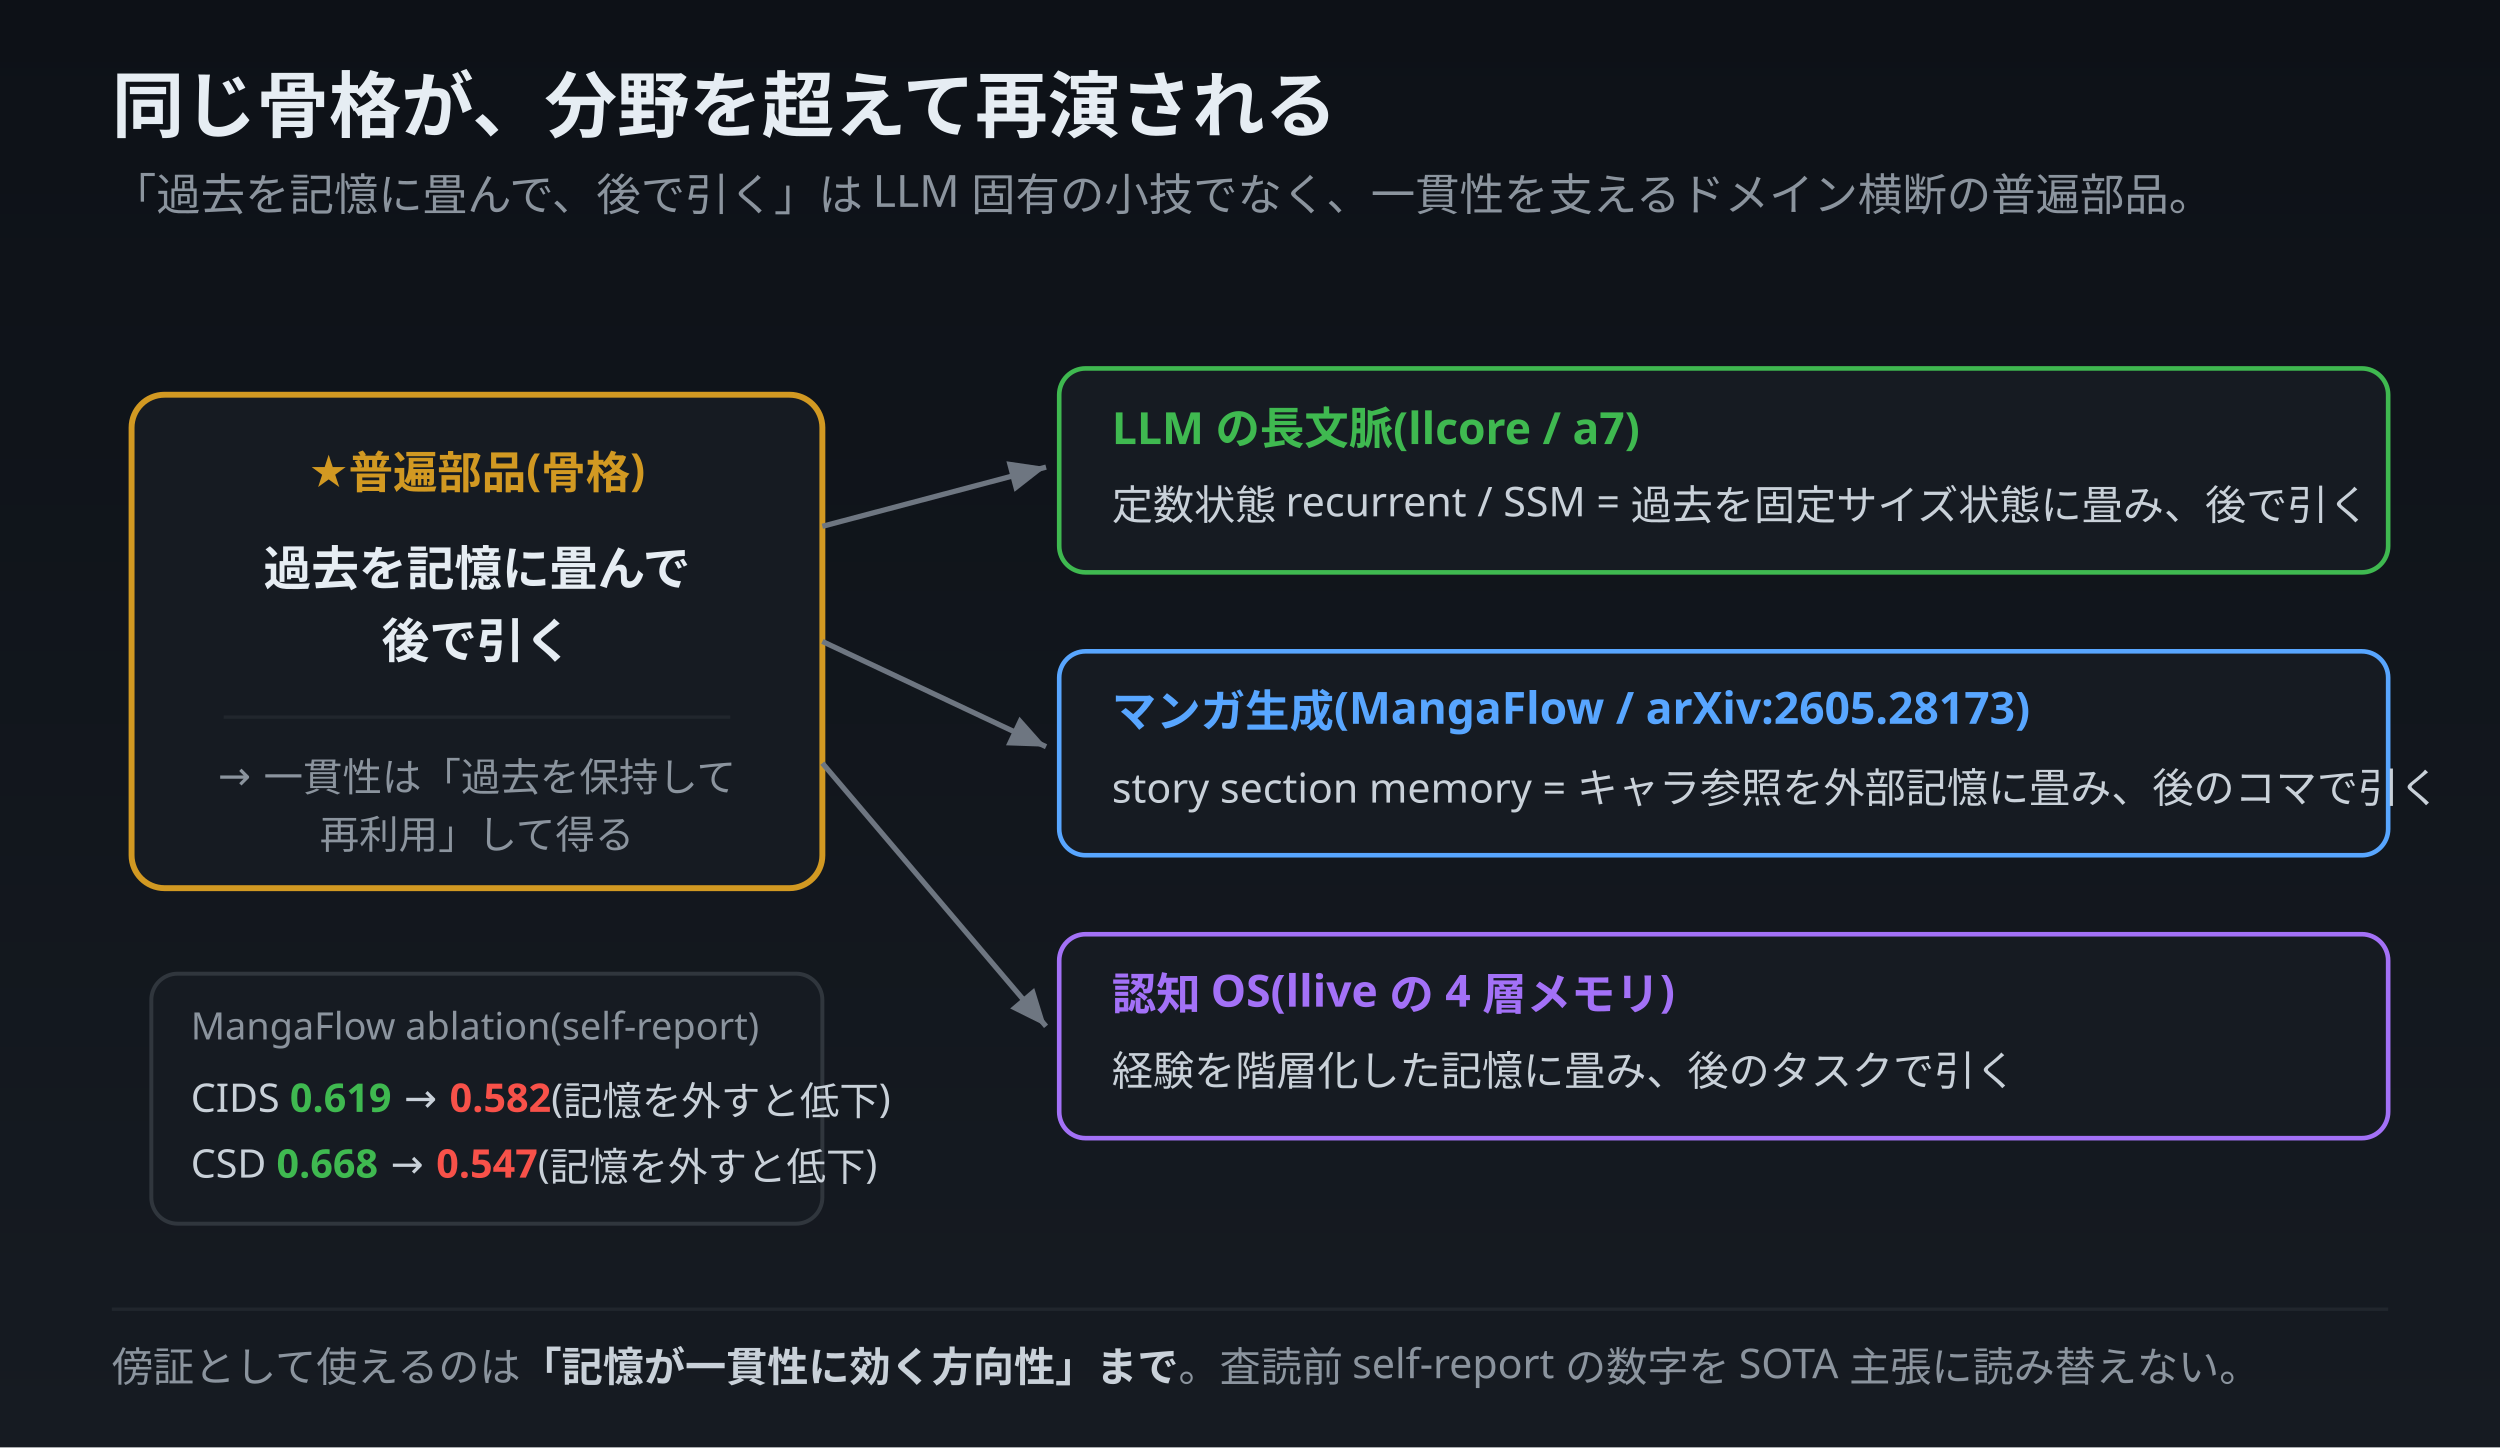
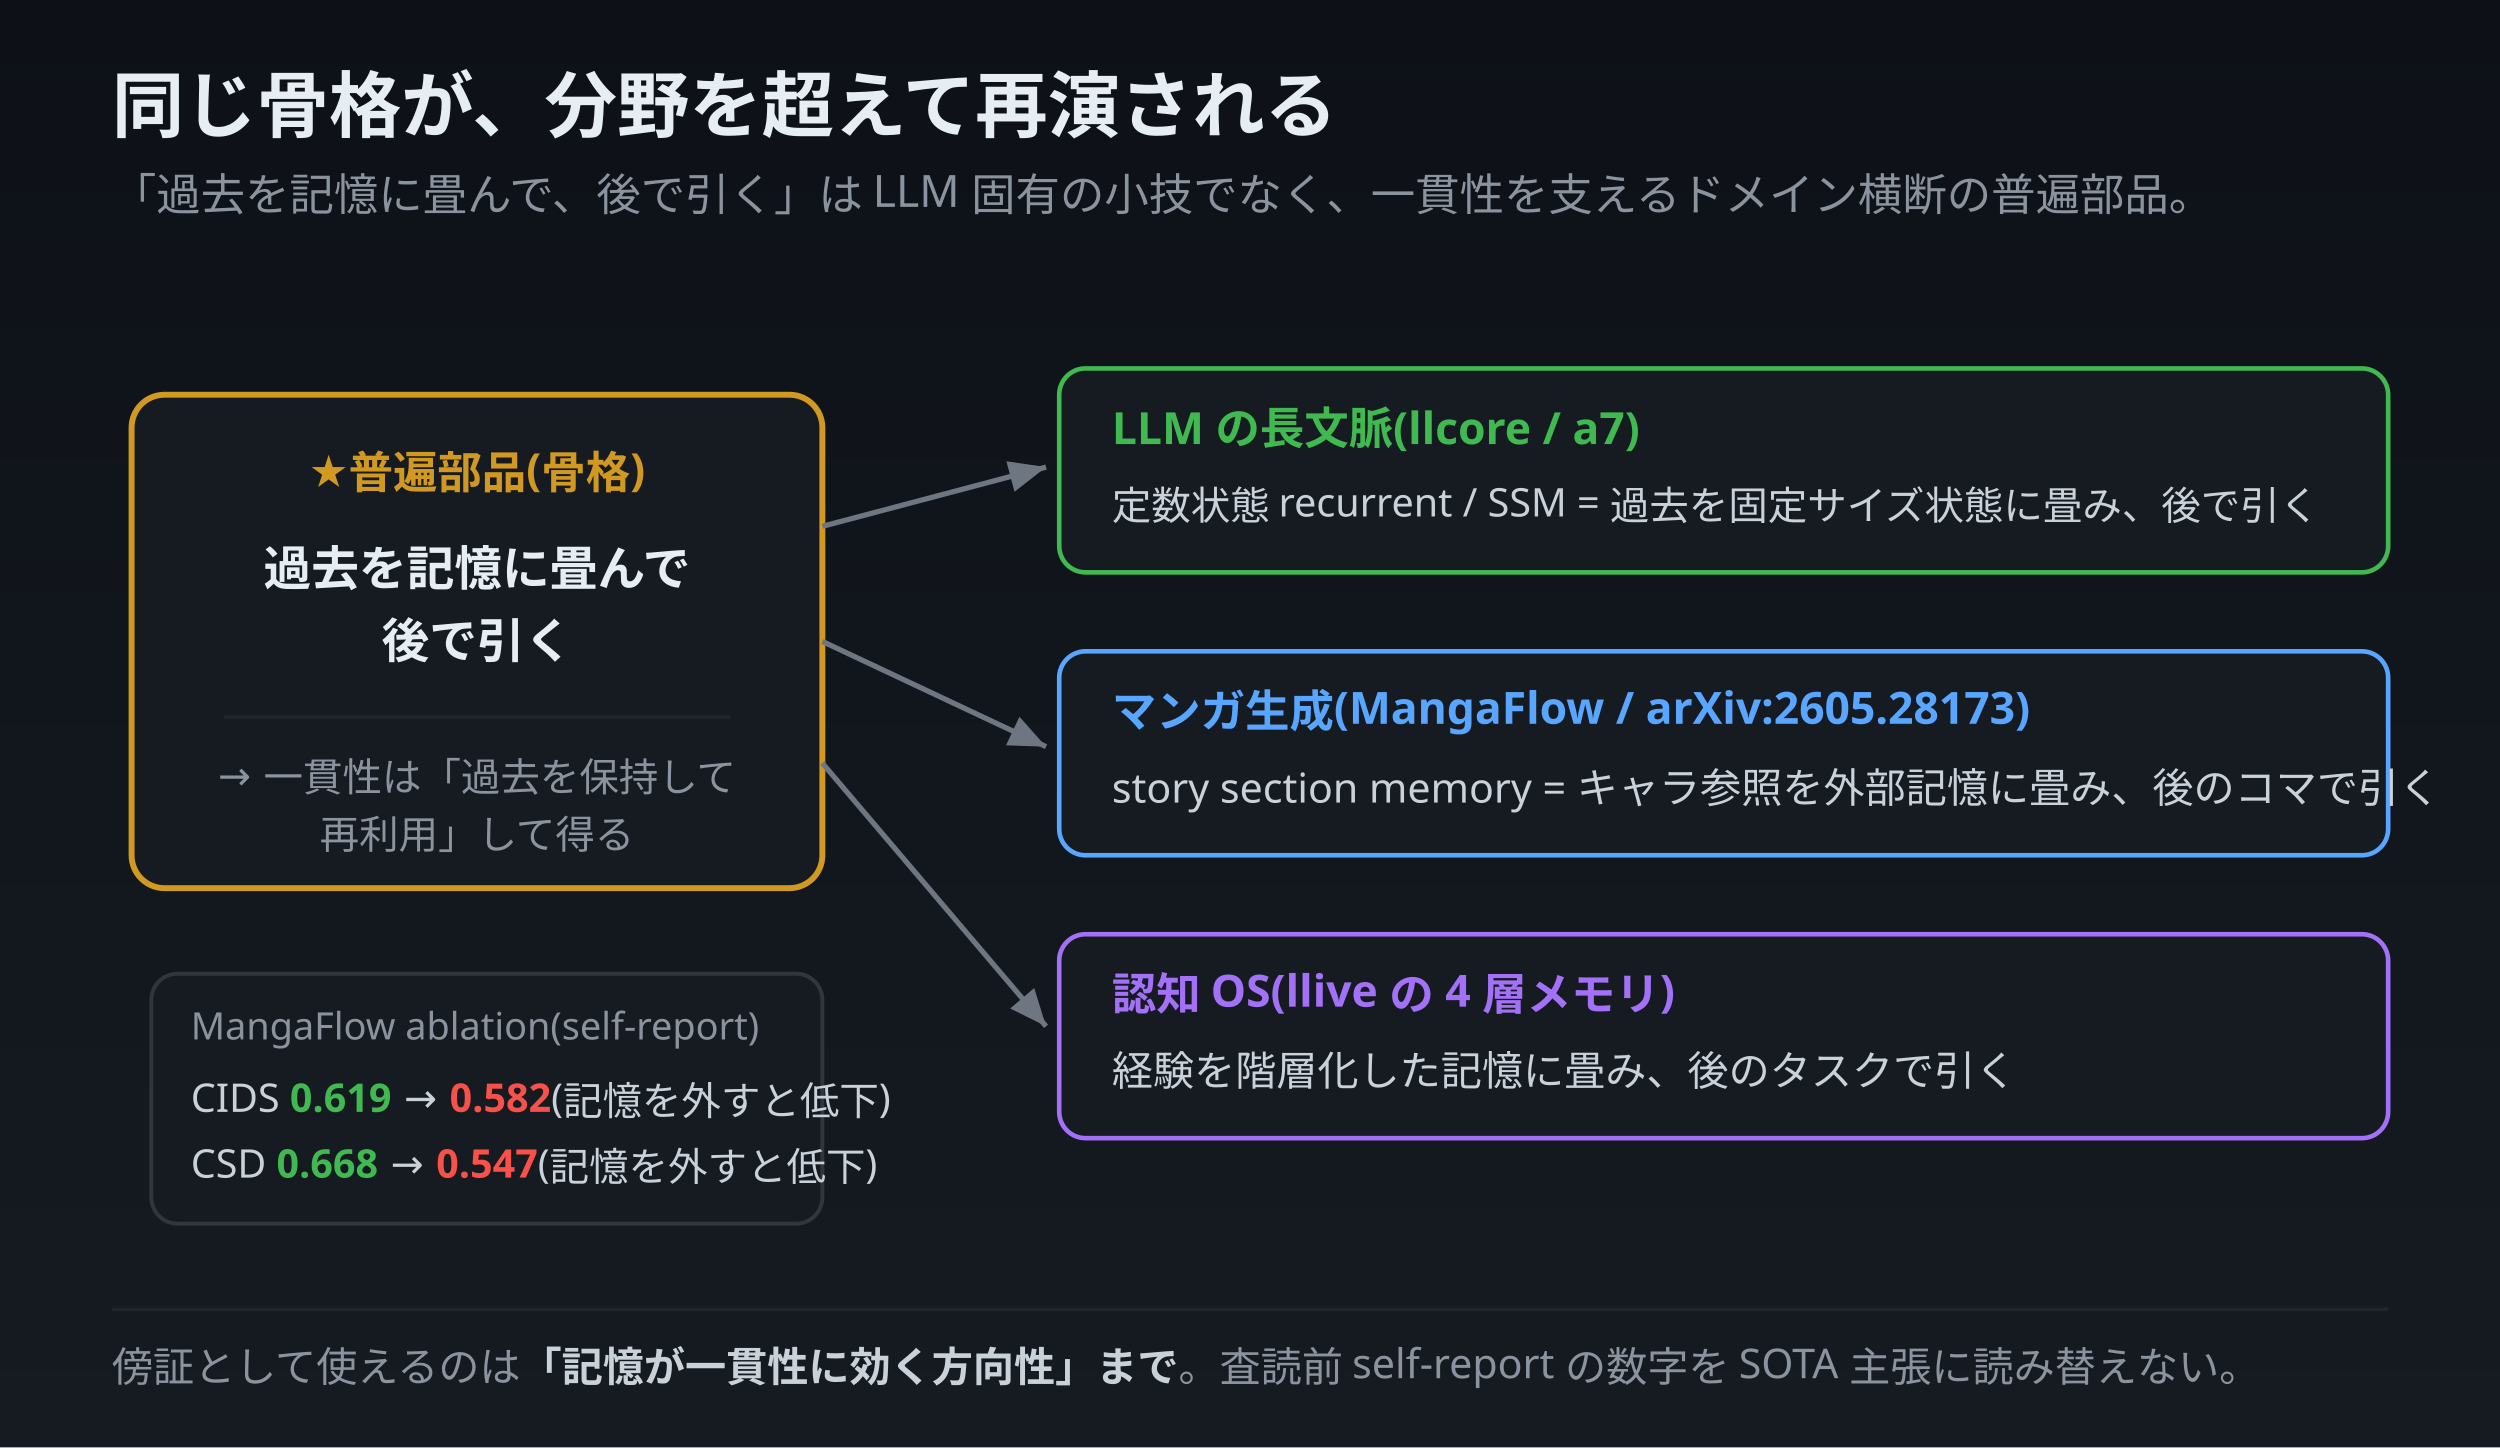
<svg xmlns="http://www.w3.org/2000/svg" viewBox="0 0 760 440" font-family="Segoe UI, Hiragino Kaku Gothic ProN, Meiryo, sans-serif">
  <defs>
    <linearGradient id="bg" x1="0" y1="0" x2="0" y2="1">
      <stop offset="0" stop-color="#0d1117" />
      <stop offset="1" stop-color="#161b22" />
    </linearGradient>
    <marker id="arr" markerWidth="9" markerHeight="9" refX="7" refY="3" orient="auto">
      <path d="M0,0 L7,3 L0,6 Z" fill="#6e7681" />
    </marker>
  </defs>
  <rect width="760" height="440" fill="url(#bg)" />
  <text x="34" y="40" fill="#e6edf3" font-size="22" font-weight="700">同じ骨格が、分野を超えて再演される</text>
  <text x="34" y="64" fill="#8b949e" font-size="13.5">「過去を記憶に畳んで、後で引く」は LLM 固有の小技でなく、一貫性を支えるドメイン横断の普遍部品。</text>
  <rect x="40" y="120" width="210" height="150" rx="10" fill="#161b22" stroke="#d29922" stroke-width="1.8" />
  <text x="145" y="148" fill="#d29922" font-size="13.5" font-weight="700" text-anchor="middle">★普遍部品(骨格)</text>
  <text x="145" y="178" fill="#e6edf3" font-size="14.5" font-weight="700" text-anchor="middle">過去を記憶に畳んで</text>
  <text x="145" y="200" fill="#e6edf3" font-size="14.5" font-weight="700" text-anchor="middle">後で引く</text>
  <line x1="68" y1="218" x2="222" y2="218" stroke="#21262d" stroke-width="1" />
  <text x="145" y="240" fill="#8b949e" font-size="12" text-anchor="middle">→ 一貫性は「過去を保持して</text>
  <text x="145" y="258" fill="#8b949e" font-size="12" text-anchor="middle">再利用」して得る</text>
  <line x1="250" y1="160" x2="318" y2="142" stroke="#6e7681" stroke-width="1.6" marker-end="url(#arr)" />
  <line x1="250" y1="195" x2="318" y2="227" stroke="#6e7681" stroke-width="1.6" marker-end="url(#arr)" />
  <line x1="250" y1="232" x2="318" y2="312" stroke="#6e7681" stroke-width="1.6" marker-end="url(#arr)" />
  <rect x="322" y="112" width="404" height="62" rx="8" fill="#161b22" stroke="#3fb950" stroke-width="1.4" />
  <text x="338" y="135" fill="#3fb950" font-size="13.5" font-weight="700">LLM の長文脈(llcore / a7)</text>
-   <text x="338" y="158" fill="#c9d1d9" font-size="12.5">定数状態 recurrent / SSM = 過去を固定サイズ状態に畳み、後で引く</text>
+   <text x="338" y="158" fill="#c9d1d9" font-size="12">定数状態 recurrent / SSM = 過去を固定サイズ状態に畳み、後で引く</text>
  <rect x="322" y="198" width="404" height="62" rx="8" fill="#161b22" stroke="#58a6ff" stroke-width="1.4" />
  <text x="338" y="221" fill="#58a6ff" font-size="13.5" font-weight="700">マンガ生成(MangaFlow / arXiv:2605.28173)</text>
  <text x="338" y="244" fill="#c9d1d9" font-size="12.5">story section memory = キャラ参照を外部記憶に畳み、後のコマで引く</text>
  <rect x="322" y="284" width="404" height="62" rx="8" fill="#161b22" stroke="#a371f7" stroke-width="1.4" />
  <text x="338" y="307" fill="#a371f7" font-size="13.5" font-weight="700">認知 OS(llive の 4 層メモリ)</text>
  <text x="338" y="330" fill="#c9d1d9" font-size="12.5">経験を階層化した記憶に畳み、後のタスクで引く</text>
  <rect x="46" y="296" width="204" height="76" rx="8" fill="#161b22" stroke="#30363d" stroke-width="1.2" />
  <text x="58" y="316" fill="#8b949e" font-size="11.5">MangaFlow ablation(self-report)</text>
  <text x="58" y="338" fill="#c9d1d9" font-size="12">CIDS  <tspan fill="#3fb950" font-weight="700">0.619</tspan> → <tspan fill="#f85149" font-weight="700">0.582</tspan>(記憶を外すと低下)</text>
  <text x="58" y="358" fill="#c9d1d9" font-size="12">CSD   <tspan fill="#3fb950" font-weight="700">0.668</tspan> → <tspan fill="#f85149" font-weight="700">0.547</tspan>(記憶を外すと低下)</text>
  <line x1="34" y1="398" x2="726" y2="398" stroke="#21262d" stroke-width="1" />
  <text x="34" y="420" fill="#8b949e" font-size="12.5">傍証として使えるのは<tspan fill="#c9d1d9" font-weight="700">「記憶が一貫性に効く方向性」まで</tspan>。査読前 self-report の数字を SOTA 主張に読み替えない。</text>
</svg>
